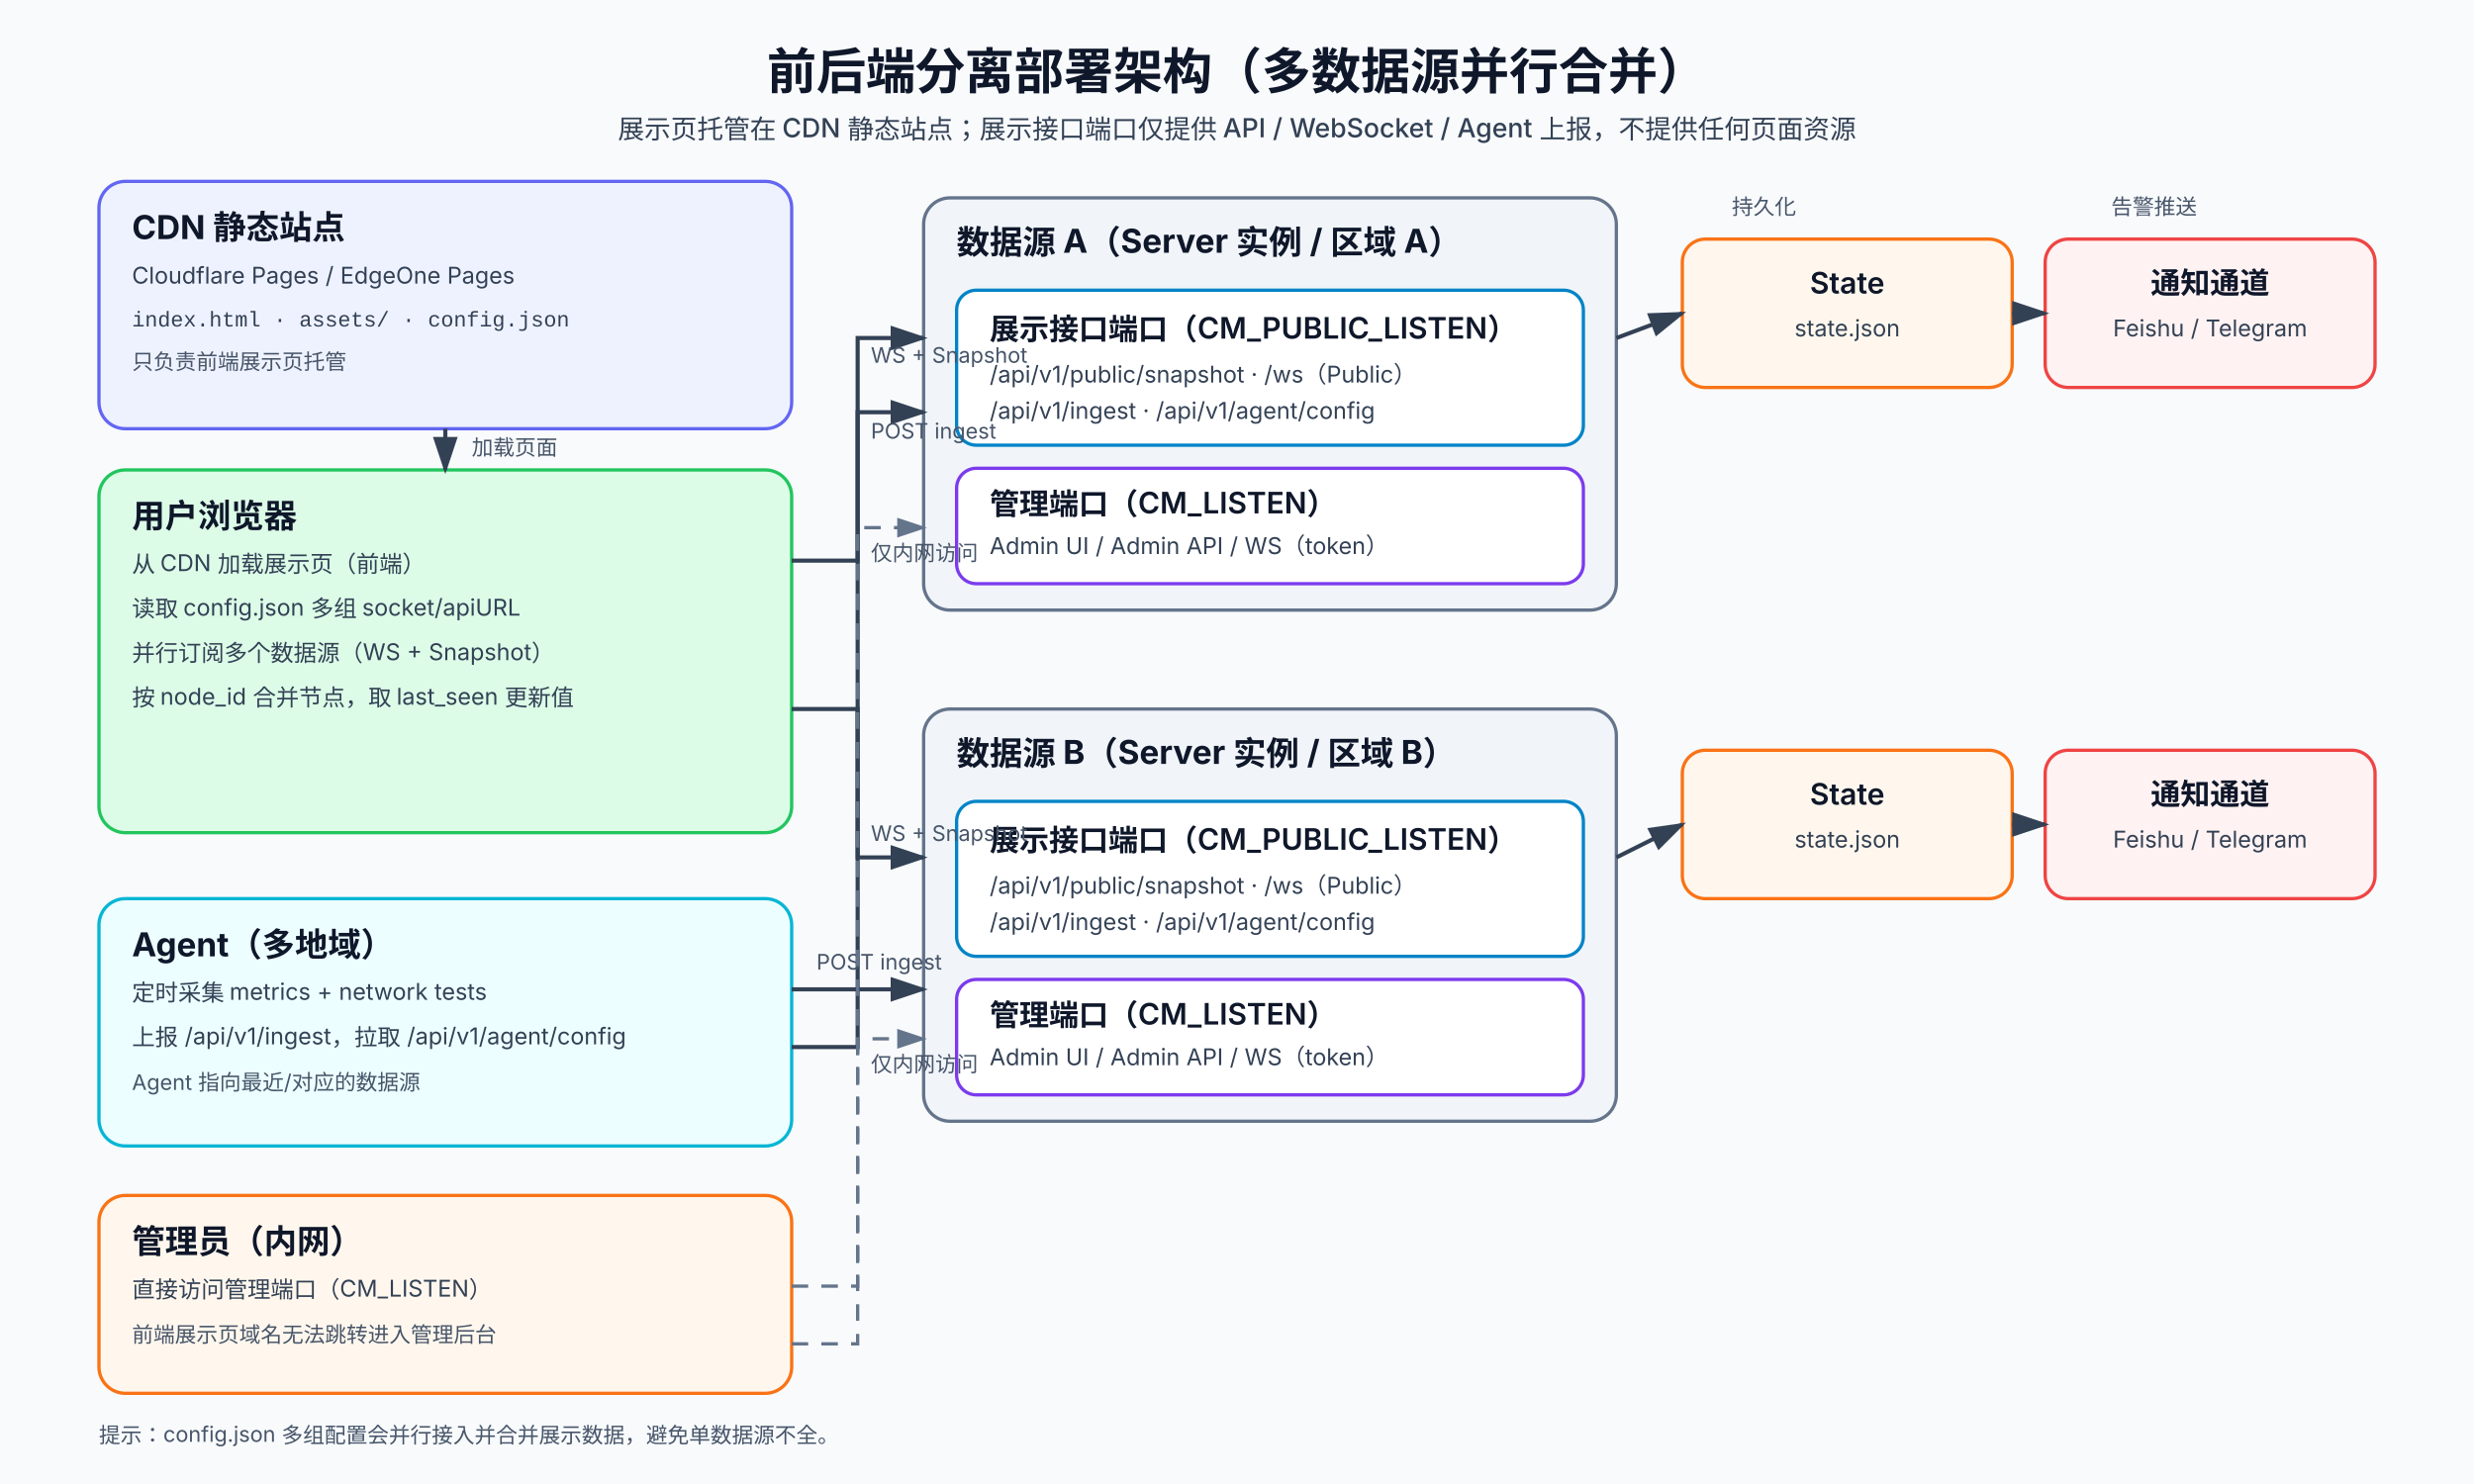
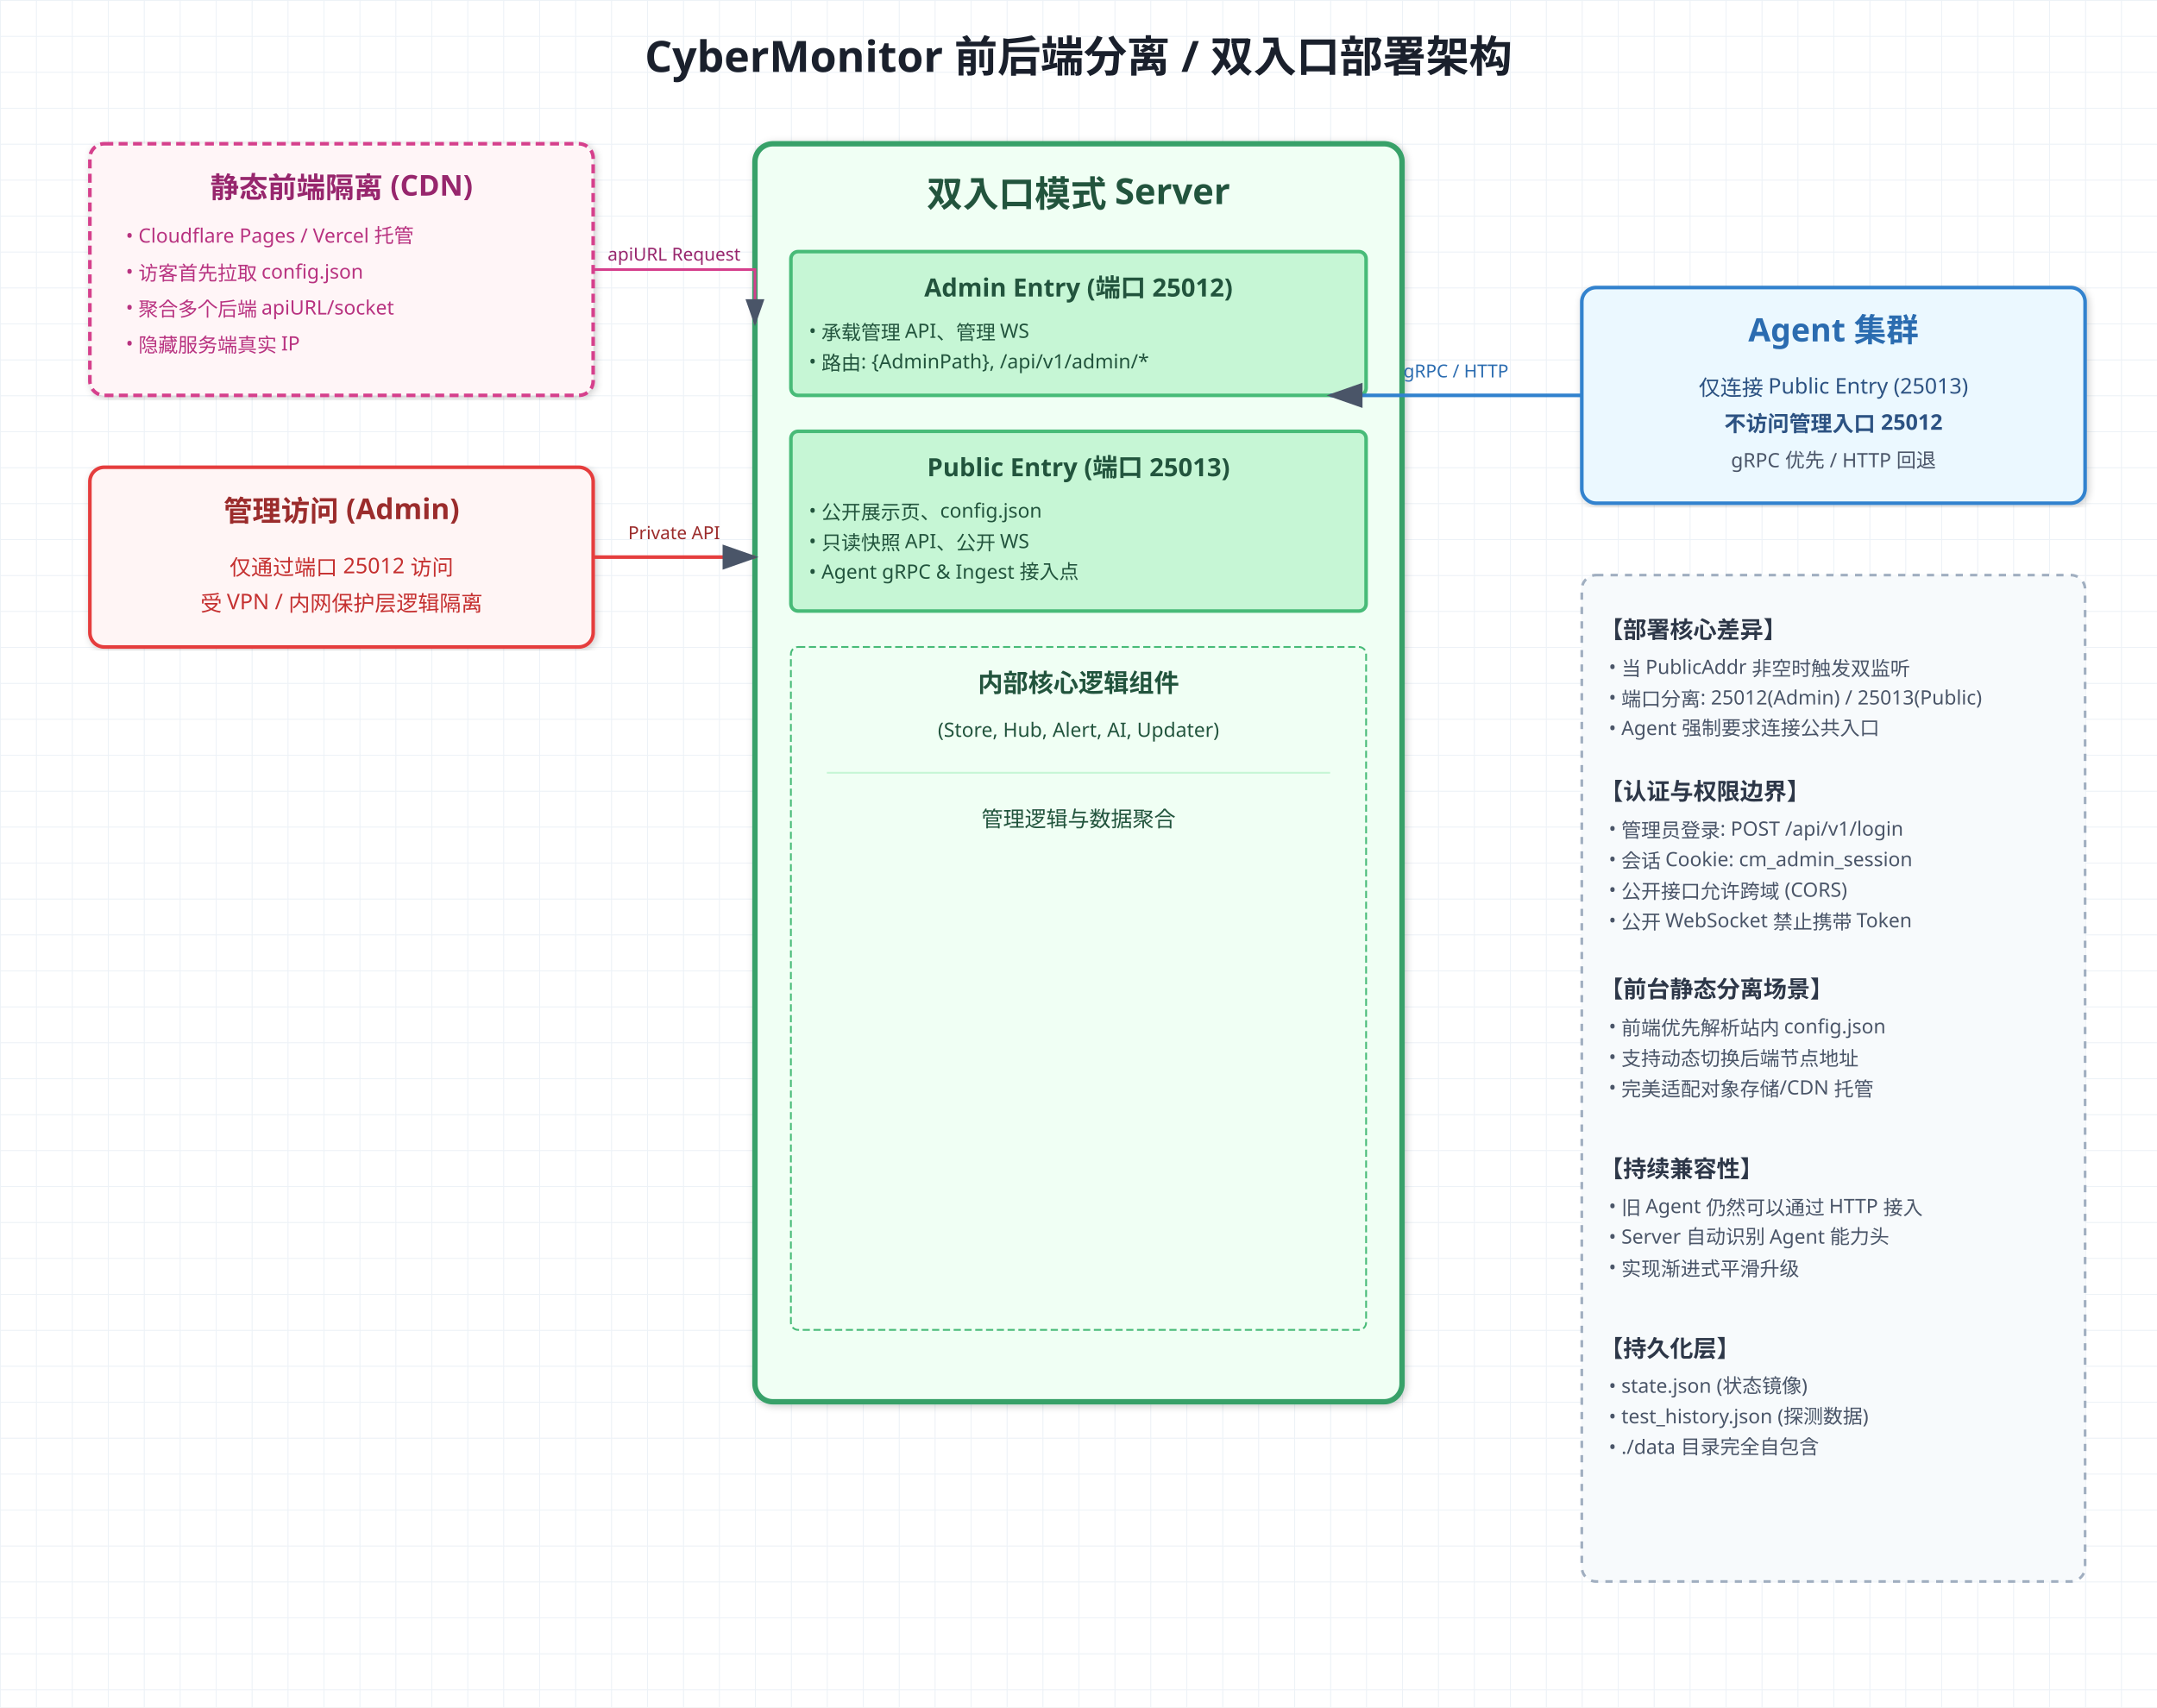
- <svg xmlns="http://www.w3.org/2000/svg" width="1500" height="900" viewBox="0 0 1500 900">
+ <svg xmlns="http://www.w3.org/2000/svg" width="1200" height="950" viewBox="0 0 1200 950">
  <defs>
-     <style>
-       .title { font: 700 30px system-ui, -apple-system, 'Segoe UI', 'PingFang SC', 'Microsoft YaHei', sans-serif; fill: #0f172a; }
-       .subtitle { font: 500 16px system-ui, -apple-system, 'Segoe UI', 'PingFang SC', 'Microsoft YaHei', sans-serif; fill: #334155; }
-       .h { font: 700 20px system-ui, -apple-system, 'Segoe UI', 'PingFang SC', 'Microsoft YaHei', sans-serif; fill: #0f172a; }
-       .t { font: 600 18px system-ui, -apple-system, 'Segoe UI', 'PingFang SC', 'Microsoft YaHei', sans-serif; fill: #0f172a; }
-       .p { font: 400 14px system-ui, -apple-system, 'Segoe UI', 'PingFang SC', 'Microsoft YaHei', sans-serif; fill: #334155; }
-       .s { font: 400 13px system-ui, -apple-system, 'Segoe UI', 'PingFang SC', 'Microsoft YaHei', sans-serif; fill: #475569; }
-       .mono { font: 500 13px ui-monospace, SFMono-Regular, Menlo, Monaco, Consolas, 'Liberation Mono', 'Courier New', monospace; fill: #334155; }
-       .dash { stroke-dasharray: 10 8; }
-     </style>
-     <marker id="arrow" markerWidth="10" markerHeight="10" refX="8" refY="3" orient="auto" markerUnits="strokeWidth">
-       <path d="M0,0 L0,6 L9,3 z" fill="#334155" />
+     <pattern id="grid" width="20" height="20" patternUnits="userSpaceOnUse">
+       <path d="M 20 0 L 0 0 0 20" fill="none" stroke="#EDF2F7" stroke-width="1" />
+     </pattern>
+     <marker id="arrow" markerWidth="10" markerHeight="7" refX="9" refY="3.5" orient="auto">
+       <polygon points="0 0, 10 3.5, 0 7" fill="#4A5568" />
    </marker>
-     <marker id="arrow-soft" markerWidth="10" markerHeight="10" refX="8" refY="3" orient="auto" markerUnits="strokeWidth">
-       <path d="M0,0 L0,6 L9,3 z" fill="#64748b" />
-     </marker>
+     <filter id="shadow" x="-2%" y="-2%" width="104%" height="104%">
+       <feGaussianBlur in="SourceAlpha" stdDeviation="2" />
+       <feOffset dx="1" dy="1" result="offsetblur" />
+       <feComponentTransfer>
+         <feFuncA type="linear" slope="0.2" />
+       </feComponentTransfer>
+       <feMerge>
+         <feMergeNode />
+         <feMergeNode in="SourceGraphic" />
+       </feMerge>
+     </filter>
  </defs>
-   <rect x="0" y="0" width="1500" height="900" fill="#f8fafc" />
-   <text x="750" y="54" text-anchor="middle" class="title">前后端分离部署架构（多数据源并行合并）</text>
-   <text x="750" y="84" text-anchor="middle" class="subtitle">展示页托管在 CDN 静态站点；展示接口端口仅提供 API / WebSocket / Agent 上报，不提供任何页面资源</text>
-   <rect x="60" y="110" width="420" height="150" rx="16" fill="#eef2ff" stroke="#6366f1" stroke-width="2" />
-   <text x="80" y="145" class="h">CDN 静态站点</text>
-   <text x="80" y="172" class="p">Cloudflare Pages / EdgeOne Pages</text>
-   <text x="80" y="198" class="mono">index.html · assets/ · config.json</text>
-   <text x="80" y="224" class="s">只负责前端展示页托管</text>
-   <rect x="60" y="285" width="420" height="220" rx="16" fill="#dcfce7" stroke="#22c55e" stroke-width="2" />
-   <text x="80" y="320" class="h">用户浏览器</text>
-   <text x="80" y="347" class="p">从 CDN 加载展示页（前端）</text>
-   <text x="80" y="374" class="p">读取 config.json 多组 socket/apiURL</text>
-   <text x="80" y="401" class="p">并行订阅多个数据源（WS + Snapshot）</text>
-   <text x="80" y="428" class="p">按 node_id 合并节点，取 last_seen 更新值</text>
-   <rect x="60" y="545" width="420" height="150" rx="16" fill="#ecfeff" stroke="#06b6d4" stroke-width="2" />
-   <text x="80" y="580" class="h">Agent（多地域）</text>
-   <text x="80" y="607" class="p">定时采集 metrics + network tests</text>
-   <text x="80" y="634" class="p">上报 /api/v1/ingest，拉取 /api/v1/agent/config</text>
-   <text x="80" y="661" class="s">Agent 指向最近/对应的数据源</text>
-   <rect x="60" y="725" width="420" height="120" rx="16" fill="#fff7ed" stroke="#f97316" stroke-width="2" />
-   <text x="80" y="760" class="h">管理员（内网）</text>
-   <text x="80" y="787" class="p">直接访问管理端口（CM_LISTEN）</text>
-   <text x="80" y="814" class="s">前端展示页域名无法跳转进入管理后台</text>
-   <rect x="560" y="120" width="420" height="250" rx="16" fill="#f1f5f9" stroke="#64748b" stroke-width="2" />
-   <text x="580" y="154" class="h">数据源 A（Server 实例 / 区域 A）</text>
-   <rect x="580" y="176" width="380" height="94" rx="12" fill="#ffffff" stroke="#0284c7" stroke-width="2" />
-   <text x="600" y="206" class="t">展示接口端口（CM_PUBLIC_LISTEN）</text>
-   <text x="600" y="232" class="p">/api/v1/public/snapshot · /ws（Public）</text>
-   <text x="600" y="254" class="p">/api/v1/ingest · /api/v1/agent/config</text>
-   <rect x="580" y="284" width="380" height="70" rx="12" fill="#ffffff" stroke="#7c3aed" stroke-width="2" />
-   <text x="600" y="312" class="t">管理端口（CM_LISTEN）</text>
-   <text x="600" y="336" class="p">Admin UI / Admin API / WS（token）</text>
-   <rect x="1020" y="145" width="200" height="90" rx="14" fill="#fff7ed" stroke="#f97316" stroke-width="2" />
-   <text x="1120" y="178" text-anchor="middle" class="t">State</text>
-   <text x="1120" y="204" text-anchor="middle" class="p">state.json</text>
-   <rect x="1240" y="145" width="200" height="90" rx="14" fill="#fef2f2" stroke="#ef4444" stroke-width="2" />
-   <text x="1340" y="178" text-anchor="middle" class="t">通知通道</text>
-   <text x="1340" y="204" text-anchor="middle" class="p">Feishu / Telegram</text>
-   <rect x="560" y="430" width="420" height="250" rx="16" fill="#f1f5f9" stroke="#64748b" stroke-width="2" />
-   <text x="580" y="464" class="h">数据源 B（Server 实例 / 区域 B）</text>
-   <rect x="580" y="486" width="380" height="94" rx="12" fill="#ffffff" stroke="#0284c7" stroke-width="2" />
-   <text x="600" y="516" class="t">展示接口端口（CM_PUBLIC_LISTEN）</text>
-   <text x="600" y="542" class="p">/api/v1/public/snapshot · /ws（Public）</text>
-   <text x="600" y="564" class="p">/api/v1/ingest · /api/v1/agent/config</text>
-   <rect x="580" y="594" width="380" height="70" rx="12" fill="#ffffff" stroke="#7c3aed" stroke-width="2" />
-   <text x="600" y="622" class="t">管理端口（CM_LISTEN）</text>
-   <text x="600" y="646" class="p">Admin UI / Admin API / WS（token）</text>
-   <rect x="1020" y="455" width="200" height="90" rx="14" fill="#fff7ed" stroke="#f97316" stroke-width="2" />
-   <text x="1120" y="488" text-anchor="middle" class="t">State</text>
-   <text x="1120" y="514" text-anchor="middle" class="p">state.json</text>
-   <rect x="1240" y="455" width="200" height="90" rx="14" fill="#fef2f2" stroke="#ef4444" stroke-width="2" />
-   <text x="1340" y="488" text-anchor="middle" class="t">通知通道</text>
-   <text x="1340" y="514" text-anchor="middle" class="p">Feishu / Telegram</text>
-   <path d="M270 260 L270 285" stroke="#334155" stroke-width="2.5" fill="none" marker-end="url(#arrow)" />
-   <text x="286" y="276" class="s">加载页面</text>
-   <path d="M480 340 L520 340 L520 205 L560 205" stroke="#334155" stroke-width="2.5" fill="none" marker-end="url(#arrow)" />
-   <text x="528" y="220" class="s">WS + Snapshot</text>
-   <path d="M480 430 L520 430 L520 520 L560 520" stroke="#334155" stroke-width="2.5" fill="none" marker-end="url(#arrow)" />
-   <text x="528" y="510" class="s">WS + Snapshot</text>
-   <path d="M480 635 L520 635 L520 250 L560 250" stroke="#334155" stroke-width="2.5" fill="none" marker-end="url(#arrow)" />
-   <text x="528" y="266" class="s">POST ingest</text>
-   <path d="M480 600 L560 600" stroke="#334155" stroke-width="2.5" fill="none" marker-end="url(#arrow)" />
-   <text x="495" y="588" class="s">POST ingest</text>
-   <path d="M480 780 L520 780 L520 320 L560 320" stroke="#64748b" stroke-width="2" fill="none" marker-end="url(#arrow-soft)" class="dash" />
-   <text x="528" y="340" class="s">仅内网访问</text>
-   <path d="M480 815 L520 815 L520 630 L560 630" stroke="#64748b" stroke-width="2" fill="none" marker-end="url(#arrow-soft)" class="dash" />
-   <text x="528" y="650" class="s">仅内网访问</text>
-   <path d="M980 205 L1020 190" stroke="#334155" stroke-width="2.5" fill="none" marker-end="url(#arrow)" />
-   <path d="M1220 190 L1240 190" stroke="#334155" stroke-width="2.5" fill="none" marker-end="url(#arrow)" />
-   <path d="M980 520 L1020 500" stroke="#334155" stroke-width="2.5" fill="none" marker-end="url(#arrow)" />
-   <path d="M1220 500 L1240 500" stroke="#334155" stroke-width="2.5" fill="none" marker-end="url(#arrow)" />
-   <text x="1050" y="130" class="s">持久化</text>
-   <text x="1280" y="130" class="s">告警推送</text>
-   <text x="60" y="875" class="s">提示：config.json 多组配置会并行接入并合并展示数据，避免单数据源不全。</text>
+   <rect width="100%" height="100%" fill="#FFFFFF" />
+   <rect width="100%" height="100%" fill="url(#grid)" />
+   <text x="600" y="40" font-family="PingFang SC, sans-serif" font-size="24" font-weight="bold" text-anchor="middle" fill="#1A202C">CyberMonitor 前后端分离 / 双入口部署架构</text>
+   <g transform="translate(50, 80)">
+     <rect width="280" height="140" rx="8" fill="#FFF5F7" stroke="#D53F8C" stroke-width="2" stroke-dasharray="5,3" filter="url(#shadow)" />
+     <text x="140" y="30" font-family="PingFang SC" font-size="16" font-weight="bold" text-anchor="middle" fill="#97266D">静态前端隔离 (CDN)</text>
+     <text x="20" y="55" font-family="PingFang SC" font-size="11" fill="#B83280">• Cloudflare Pages / Vercel 托管</text>
+     <text x="20" y="75" font-family="PingFang SC" font-size="11" fill="#B83280">• 访客首先拉取 config.json</text>
+     <text x="20" y="95" font-family="PingFang SC" font-size="11" fill="#B83280">• 聚合多个后端 apiURL/socket</text>
+     <text x="20" y="115" font-family="PingFang SC" font-size="11" fill="#B83280">• 隐藏服务端真实 IP</text>
+   </g>
+   <g transform="translate(50, 260)">
+     <rect width="280" height="100" rx="8" fill="#FFF5F5" stroke="#E53E3E" stroke-width="2" filter="url(#shadow)" />
+     <text x="140" y="30" font-family="PingFang SC" font-size="16" font-weight="bold" text-anchor="middle" fill="#9B2C2C">管理访问 (Admin)</text>
+     <text x="140" y="60" font-family="PingFang SC" font-size="12" text-anchor="middle" fill="#C53030">仅通过端口 25012 访问</text>
+     <text x="140" y="80" font-family="PingFang SC" font-size="12" text-anchor="middle" fill="#C53030">受 VPN / 内网保护层逻辑隔离</text>
+   </g>
+   <g transform="translate(420, 80)">
+     <rect width="360" height="700" rx="10" fill="#F0FFF4" stroke="#38A169" stroke-width="3" filter="url(#shadow)" />
+     <text x="180" y="35" font-family="PingFang SC" font-size="20" font-weight="bold" text-anchor="middle" fill="#22543D">双入口模式 Server</text>
+     <g transform="translate(20, 60)">
+       <rect width="320" height="80" rx="4" fill="#C6F6D5" stroke="#48BB78" stroke-width="2" />
+       <text x="160" y="25" font-family="PingFang SC" font-size="14" font-weight="bold" text-anchor="middle" fill="#22543D">Admin Entry (端口 25012)</text>
+       <text x="10" y="48" font-family="PingFang SC" font-size="11" fill="#22543D">• 承载管理 API、管理 WS</text>
+       <text x="10" y="65" font-family="PingFang SC" font-size="11" fill="#22543D">• 路由: {AdminPath}, /api/v1/admin/*</text>
+     </g>
+     <g transform="translate(20, 160)">
+       <rect width="320" height="100" rx="4" fill="#C6F6D5" stroke="#48BB78" stroke-width="2" />
+       <text x="160" y="25" font-family="PingFang SC" font-size="14" font-weight="bold" text-anchor="middle" fill="#22543D">Public Entry (端口 25013)</text>
+       <text x="10" y="48" font-family="PingFang SC" font-size="11" fill="#22543D">• 公开展示页、config.json</text>
+       <text x="10" y="65" font-family="PingFang SC" font-size="11" fill="#22543D">• 只读快照 API、公开 WS</text>
+       <text x="10" y="82" font-family="PingFang SC" font-size="11" fill="#22543D">• Agent gRPC &amp; Ingest 接入点</text>
+     </g>
+     <rect x="20" y="280" width="320" height="380" rx="4" fill="none" stroke="#48BB78" stroke-width="1" stroke-dasharray="4,2" />
+     <text x="180" y="305" font-family="PingFang SC" font-size="14" font-weight="bold" text-anchor="middle" fill="#22543D">内部核心逻辑组件</text>
+     <text x="180" y="330" font-family="PingFang SC" font-size="11" text-anchor="middle" fill="#22543D">(Store, Hub, Alert, AI, Updater)</text>
+     <line x1="40" y1="350" x2="320" y2="350" stroke="#C6F6D5" />
+     <text x="180" y="380" font-family="PingFang SC" font-size="12" text-anchor="middle" fill="#22543D">管理逻辑与数据聚合</text>
+   </g>
+   <g transform="translate(880, 160)">
+     <rect width="280" height="120" rx="8" fill="#EBF8FF" stroke="#3182CE" stroke-width="2" filter="url(#shadow)" />
+     <text x="140" y="30" font-family="PingFang SC" font-size="18" font-weight="bold" text-anchor="middle" fill="#2B6CB0">Agent 集群</text>
+     <text x="140" y="60" font-family="PingFang SC" font-size="12" text-anchor="middle" fill="#2C5282">仅连接 Public Entry (25013)</text>
+     <text x="140" y="80" font-family="PingFang SC" font-size="12" text-anchor="middle" fill="#2C5282" font-weight="bold">不访问管理入口 25012</text>
+     <text x="140" y="100" font-family="PingFang SC" font-size="11" text-anchor="middle" fill="#4A5568">gRPC 优先 / HTTP 回退</text>
+   </g>
+   <g transform="translate(880, 320)">
+     <rect width="280" height="560" rx="8" fill="#F7FAFC" stroke="#A0AEC0" stroke-width="1.5" stroke-dasharray="4,4" />
+     <g transform="translate(10, 20)">
+       <text x="0" y="15" font-family="PingFang SC" font-size="13" font-weight="bold" fill="#2D3748">【部署核心差异】</text>
+       <text x="5" y="35" font-family="PingFang SC" font-size="11" fill="#4A5568">• 当 PublicAddr 非空时触发双监听</text>
+       <text x="5" y="52" font-family="PingFang SC" font-size="11" fill="#4A5568">• 端口分离: 25012(Admin) / 25013(Public)</text>
+       <text x="5" y="69" font-family="PingFang SC" font-size="11" fill="#4A5568">• Agent 强制要求连接公共入口</text>
+     </g>
+     <g transform="translate(10, 110)">
+       <text x="0" y="15" font-family="PingFang SC" font-size="13" font-weight="bold" fill="#2D3748">【认证与权限边界】</text>
+       <text x="5" y="35" font-family="PingFang SC" font-size="11" fill="#4A5568">• 管理员登录: POST /api/v1/login</text>
+       <text x="5" y="52" font-family="PingFang SC" font-size="11" fill="#4A5568">• 会话 Cookie: cm_admin_session</text>
+       <text x="5" y="69" font-family="PingFang SC" font-size="11" fill="#4A5568">• 公开接口允许跨域 (CORS)</text>
+       <text x="5" y="86" font-family="PingFang SC" font-size="11" fill="#4A5568">• 公开 WebSocket 禁止携带 Token</text>
+     </g>
+     <g transform="translate(10, 220)">
+       <text x="0" y="15" font-family="PingFang SC" font-size="13" font-weight="bold" fill="#2D3748">【前台静态分离场景】</text>
+       <text x="5" y="35" font-family="PingFang SC" font-size="11" fill="#4A5568">• 前端优先解析站内 config.json</text>
+       <text x="5" y="52" font-family="PingFang SC" font-size="11" fill="#4A5568">• 支持动态切换后端节点地址</text>
+       <text x="5" y="69" font-family="PingFang SC" font-size="11" fill="#4A5568">• 完美适配对象存储/CDN 托管</text>
+     </g>
+     <g transform="translate(10, 320)">
+       <text x="0" y="15" font-family="PingFang SC" font-size="13" font-weight="bold" fill="#2D3748">【持续兼容性】</text>
+       <text x="5" y="35" font-family="PingFang SC" font-size="11" fill="#4A5568">• 旧 Agent 仍然可以通过 HTTP 接入</text>
+       <text x="5" y="52" font-family="PingFang SC" font-size="11" fill="#4A5568">• Server 自动识别 Agent 能力头</text>
+       <text x="5" y="69" font-family="PingFang SC" font-size="11" fill="#4A5568">• 实现渐进式平滑升级</text>
+     </g>
+     <g transform="translate(10, 420)">
+       <text x="0" y="15" font-family="PingFang SC" font-size="13" font-weight="bold" fill="#2D3748">【持久化层】</text>
+       <text x="5" y="35" font-family="PingFang SC" font-size="11" fill="#4A5568">• state.json (状态镜像)</text>
+       <text x="5" y="52" font-family="PingFang SC" font-size="11" fill="#4A5568">• test_history.json (探测数据)</text>
+       <text x="5" y="69" font-family="PingFang SC" font-size="11" fill="#4A5568">• ./data 目录完全自包含</text>
+     </g>
+   </g>
+   <path d="M 330 150 L 420 150 L 420 180" fill="none" stroke="#D53F8C" stroke-width="1.5" marker-end="url(#arrow)" />
+   <text x="375" y="145" font-family="PingFang SC" font-size="10" text-anchor="middle" fill="#97266D">apiURL Request</text>
+   <path d="M 330 310 L 420 310" fill="none" stroke="#E53E3E" stroke-width="2" marker-end="url(#arrow)" />
+   <text x="375" y="300" font-family="PingFang SC" font-size="10" text-anchor="middle" fill="#9B2C2C">Private API</text>
+   <path d="M 880 220 L 740 220" fill="none" stroke="#3182CE" stroke-width="2" marker-end="url(#arrow)" />
+   <text x="810" y="210" font-family="PingFang SC" font-size="10" text-anchor="middle" fill="#2B6CB0">gRPC / HTTP</text>
</svg>
